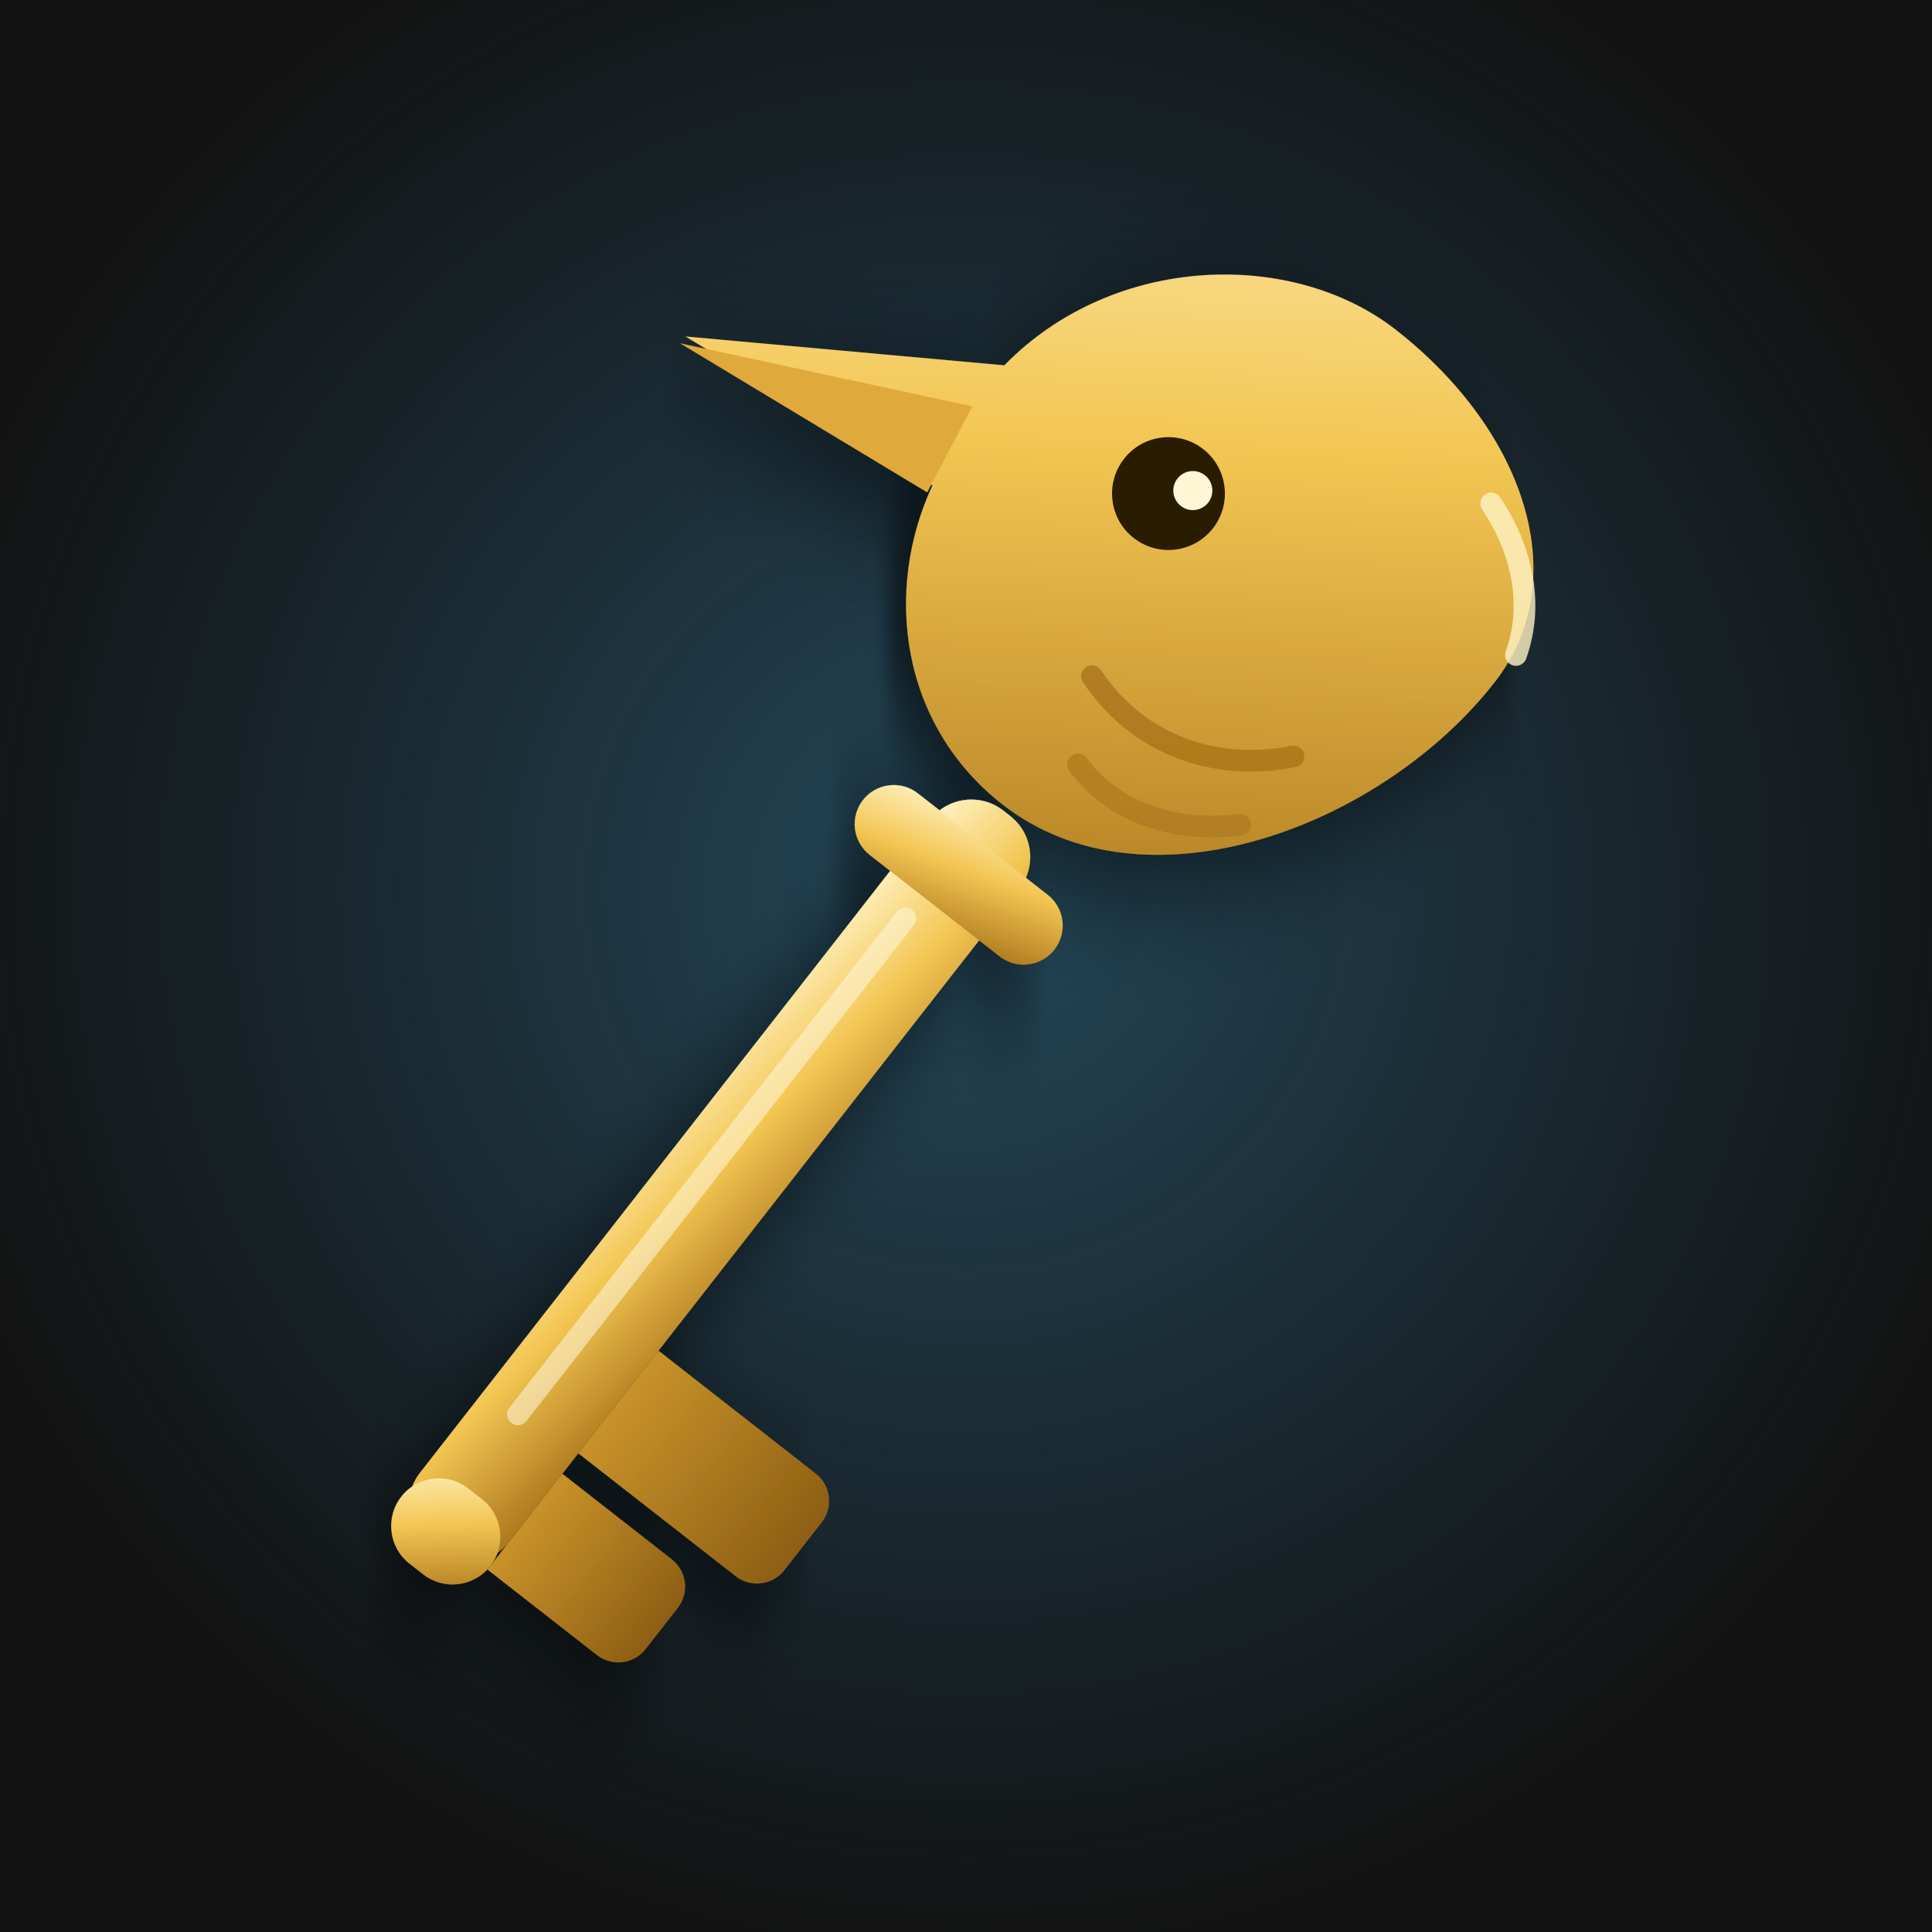
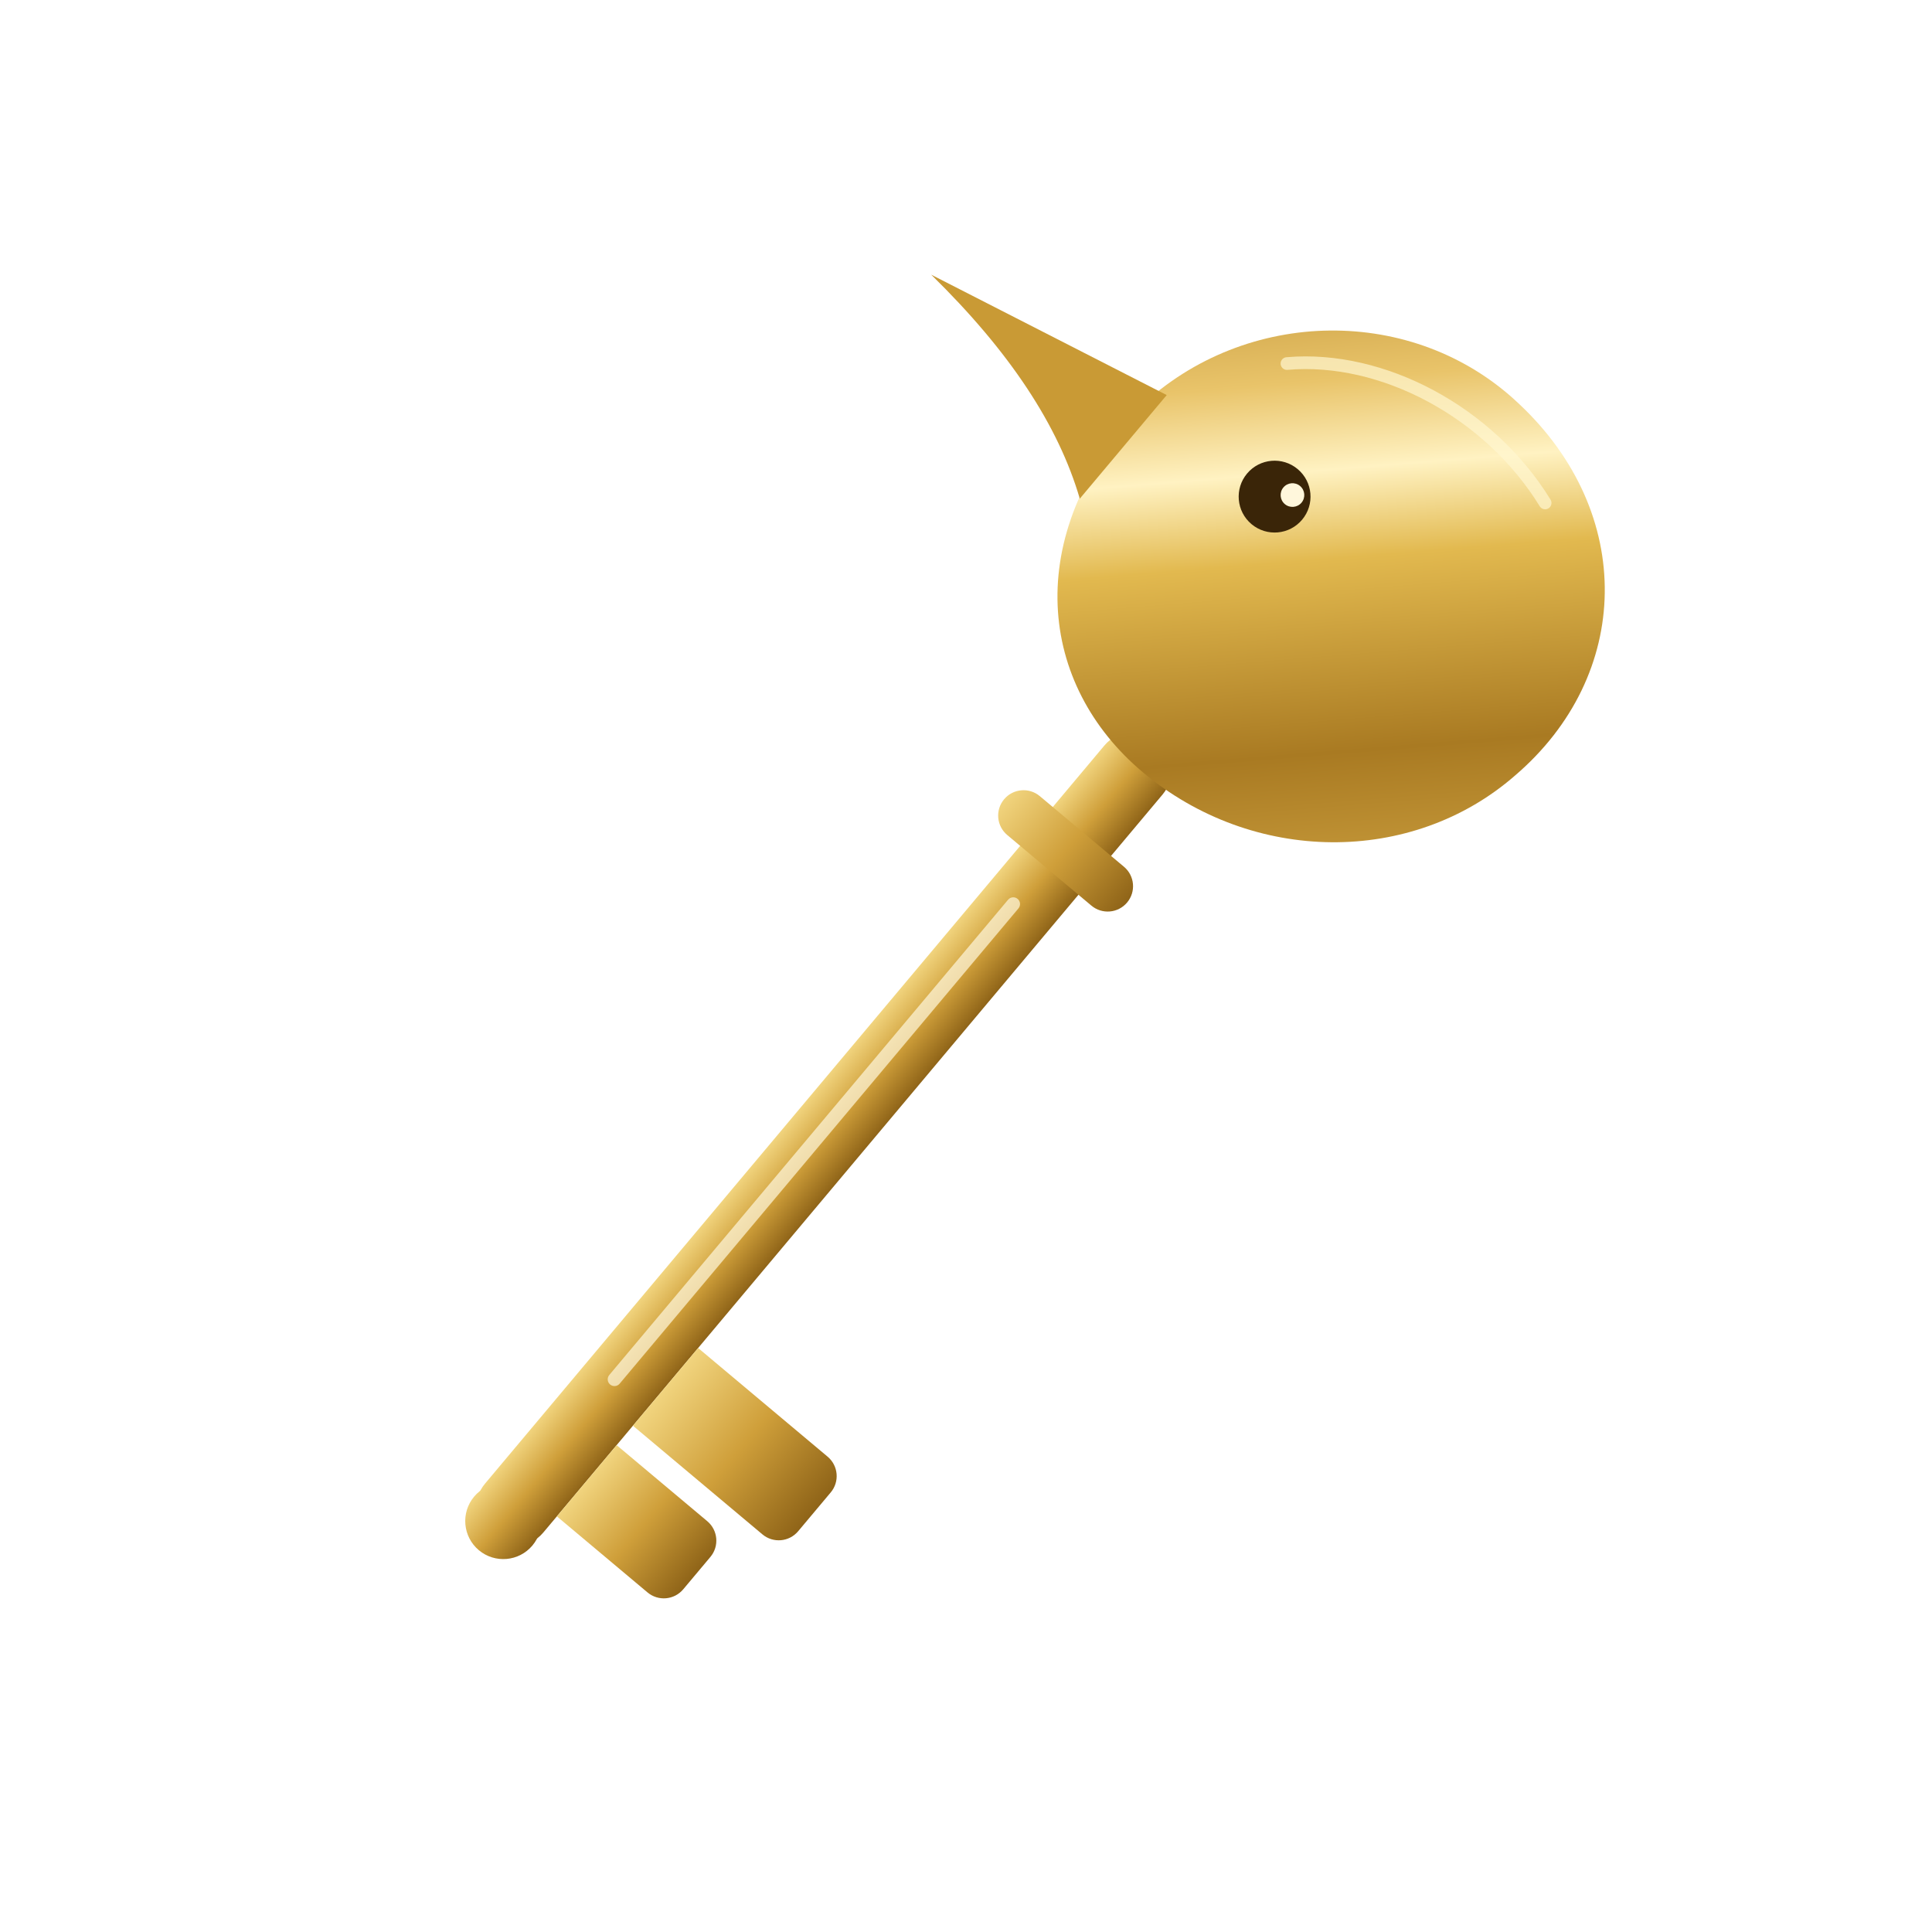
<svg xmlns="http://www.w3.org/2000/svg" viewBox="0 0 512 512" width="512" height="512" role="img" aria-label="A golden key whose handle is the head of a wren">
  <defs>
-     <radialGradient id="glow" cx="50%" cy="46%" r="55%">
-       <stop offset="0" stop-color="#4cc2ff" stop-opacity="0.30" />
-       <stop offset="1" stop-color="#4cc2ff" stop-opacity="0" />
-     </radialGradient>
    <linearGradient id="gold" x1="0" y1="0" x2="1" y2="1">
-       <stop offset="0" stop-color="#fff3c4" />
-       <stop offset="0.45" stop-color="#f3c653" />
-       <stop offset="1" stop-color="#a9741a" />
+       <stop offset="0" stop-color="#b98a2d" />
+       <stop offset="0.22" stop-color="#e9c46a" />
+       <stop offset="0.34" stop-color="#fff2c2" />
+       <stop offset="0.46" stop-color="#e2b94f" />
+       <stop offset="0.72" stop-color="#a97a22" />
+       <stop offset="1" stop-color="#d9ae4a" />
    </linearGradient>
-     <linearGradient id="goldDark" x1="0" y1="0" x2="1" y2="0">
-       <stop offset="0" stop-color="#c8922a" />
-       <stop offset="1" stop-color="#8d5f14" />
+     <linearGradient id="goldSide" x1="0" y1="0" x2="1" y2="0">
+       <stop offset="0" stop-color="#f1d47e" />
+       <stop offset="0.5" stop-color="#cf9f3a" />
+       <stop offset="1" stop-color="#8f6418" />
    </linearGradient>
-     <filter id="shadow" x="-20%" y="-20%" width="140%" height="140%">
-       <feDropShadow dx="0" dy="8" stdDeviation="10" flood-color="#000" flood-opacity="0.55" />
-     </filter>
  </defs>
-   <rect width="512" height="512" fill="#121212" />
-   <rect width="512" height="512" fill="url(#glow)" />
-   <g transform="translate(256 256) scale(1.15) translate(-256 -256) translate(-22 5) rotate(38 256 256)" filter="url(#shadow)">
-     <rect x="243" y="205" width="26" height="215" rx="12" fill="url(#gold)" />
-     <rect x="228" y="214" width="56" height="18" rx="9" fill="url(#gold)" />
-     <path d="M269 352h46a8 8 0 0 1 8 8v14a8 8 0 0 1-8 8h-46z" fill="url(#goldDark)" />
-     <path d="M269 388h32a8 8 0 0 1 8 8v12a8 8 0 0 1-8 8h-32z" fill="url(#goldDark)" />
-     <rect x="243" y="404" width="26" height="22" rx="11" fill="url(#gold)" />
-     <path d="M326 112c0 42-30 92-72 92-30 0-52-22-58-48l-66 8 62-40c4-36 36-62 66-62 38 0 68 20 68 50z" fill="url(#gold)" />
-     <path d="M196 158l-66 8 62-30z" fill="#e0a93a" />
-     <path d="M252 168c18 6 36 0 48-14" fill="none" stroke="#a9741a" stroke-width="5" stroke-linecap="round" opacity="0.8" />
-     <path d="M262 186c14 4 28-2 38-12" fill="none" stroke="#a9741a" stroke-width="5" stroke-linecap="round" opacity="0.6" />
-     <path d="M300 80c12 4 22 12 26 24" fill="none" stroke="#fff3c4" stroke-width="5" stroke-linecap="round" opacity="0.8" />
-     <circle cx="240" cy="124" r="13" fill="#2a1a05" />
-     <circle cx="244" cy="120" r="4.5" fill="#fff6d6" />
-     <rect x="250" y="236" width="5" height="150" rx="2.5" fill="#fff8dc" opacity="0.55" />
+   <g transform="translate(256 256) scale(1.12) translate(-256 -256) translate(-6 8) rotate(40 256 256)">
+     <rect x="247" y="176" width="18" height="246" rx="9" fill="url(#goldSide)" />
+     <rect x="237" y="204" width="38" height="12" rx="6" fill="url(#goldSide)" />
+     <path d="M265 356h40a6 6 0 0 1 6 6v12a6 6 0 0 1-6 6h-40z" fill="url(#goldSide)" />
+     <path d="M265 386h28a6 6 0 0 1 6 6v10a6 6 0 0 1-6 6h-28z" fill="url(#goldSide)" />
+     <rect x="247" y="408" width="18" height="18" rx="9" fill="url(#goldSide)" />
+     <rect x="253" y="226" width="3.2" height="150" rx="1.6" fill="#fff8de" opacity="0.7" />
+     <path d="M202 118C206 84 236 58 270 60c38 2 62 32 56 68-5 32-34 56-68 56-32 0-58-24-56-66z" fill="url(#gold)" />
+     <path d="M205 112 144 126c26 2 46 8 61 18z" fill="#c99a35" />
+     <circle cx="240" cy="114" r="8.5" fill="#3a2508" />
+     <circle cx="243" cy="111" r="2.8" fill="#fff7dc" />
+     <path d="M222 88c16-16 44-22 68-14" fill="none" stroke="#fff6d0" stroke-width="3" stroke-linecap="round" opacity="0.7" />
  </g>
</svg>
